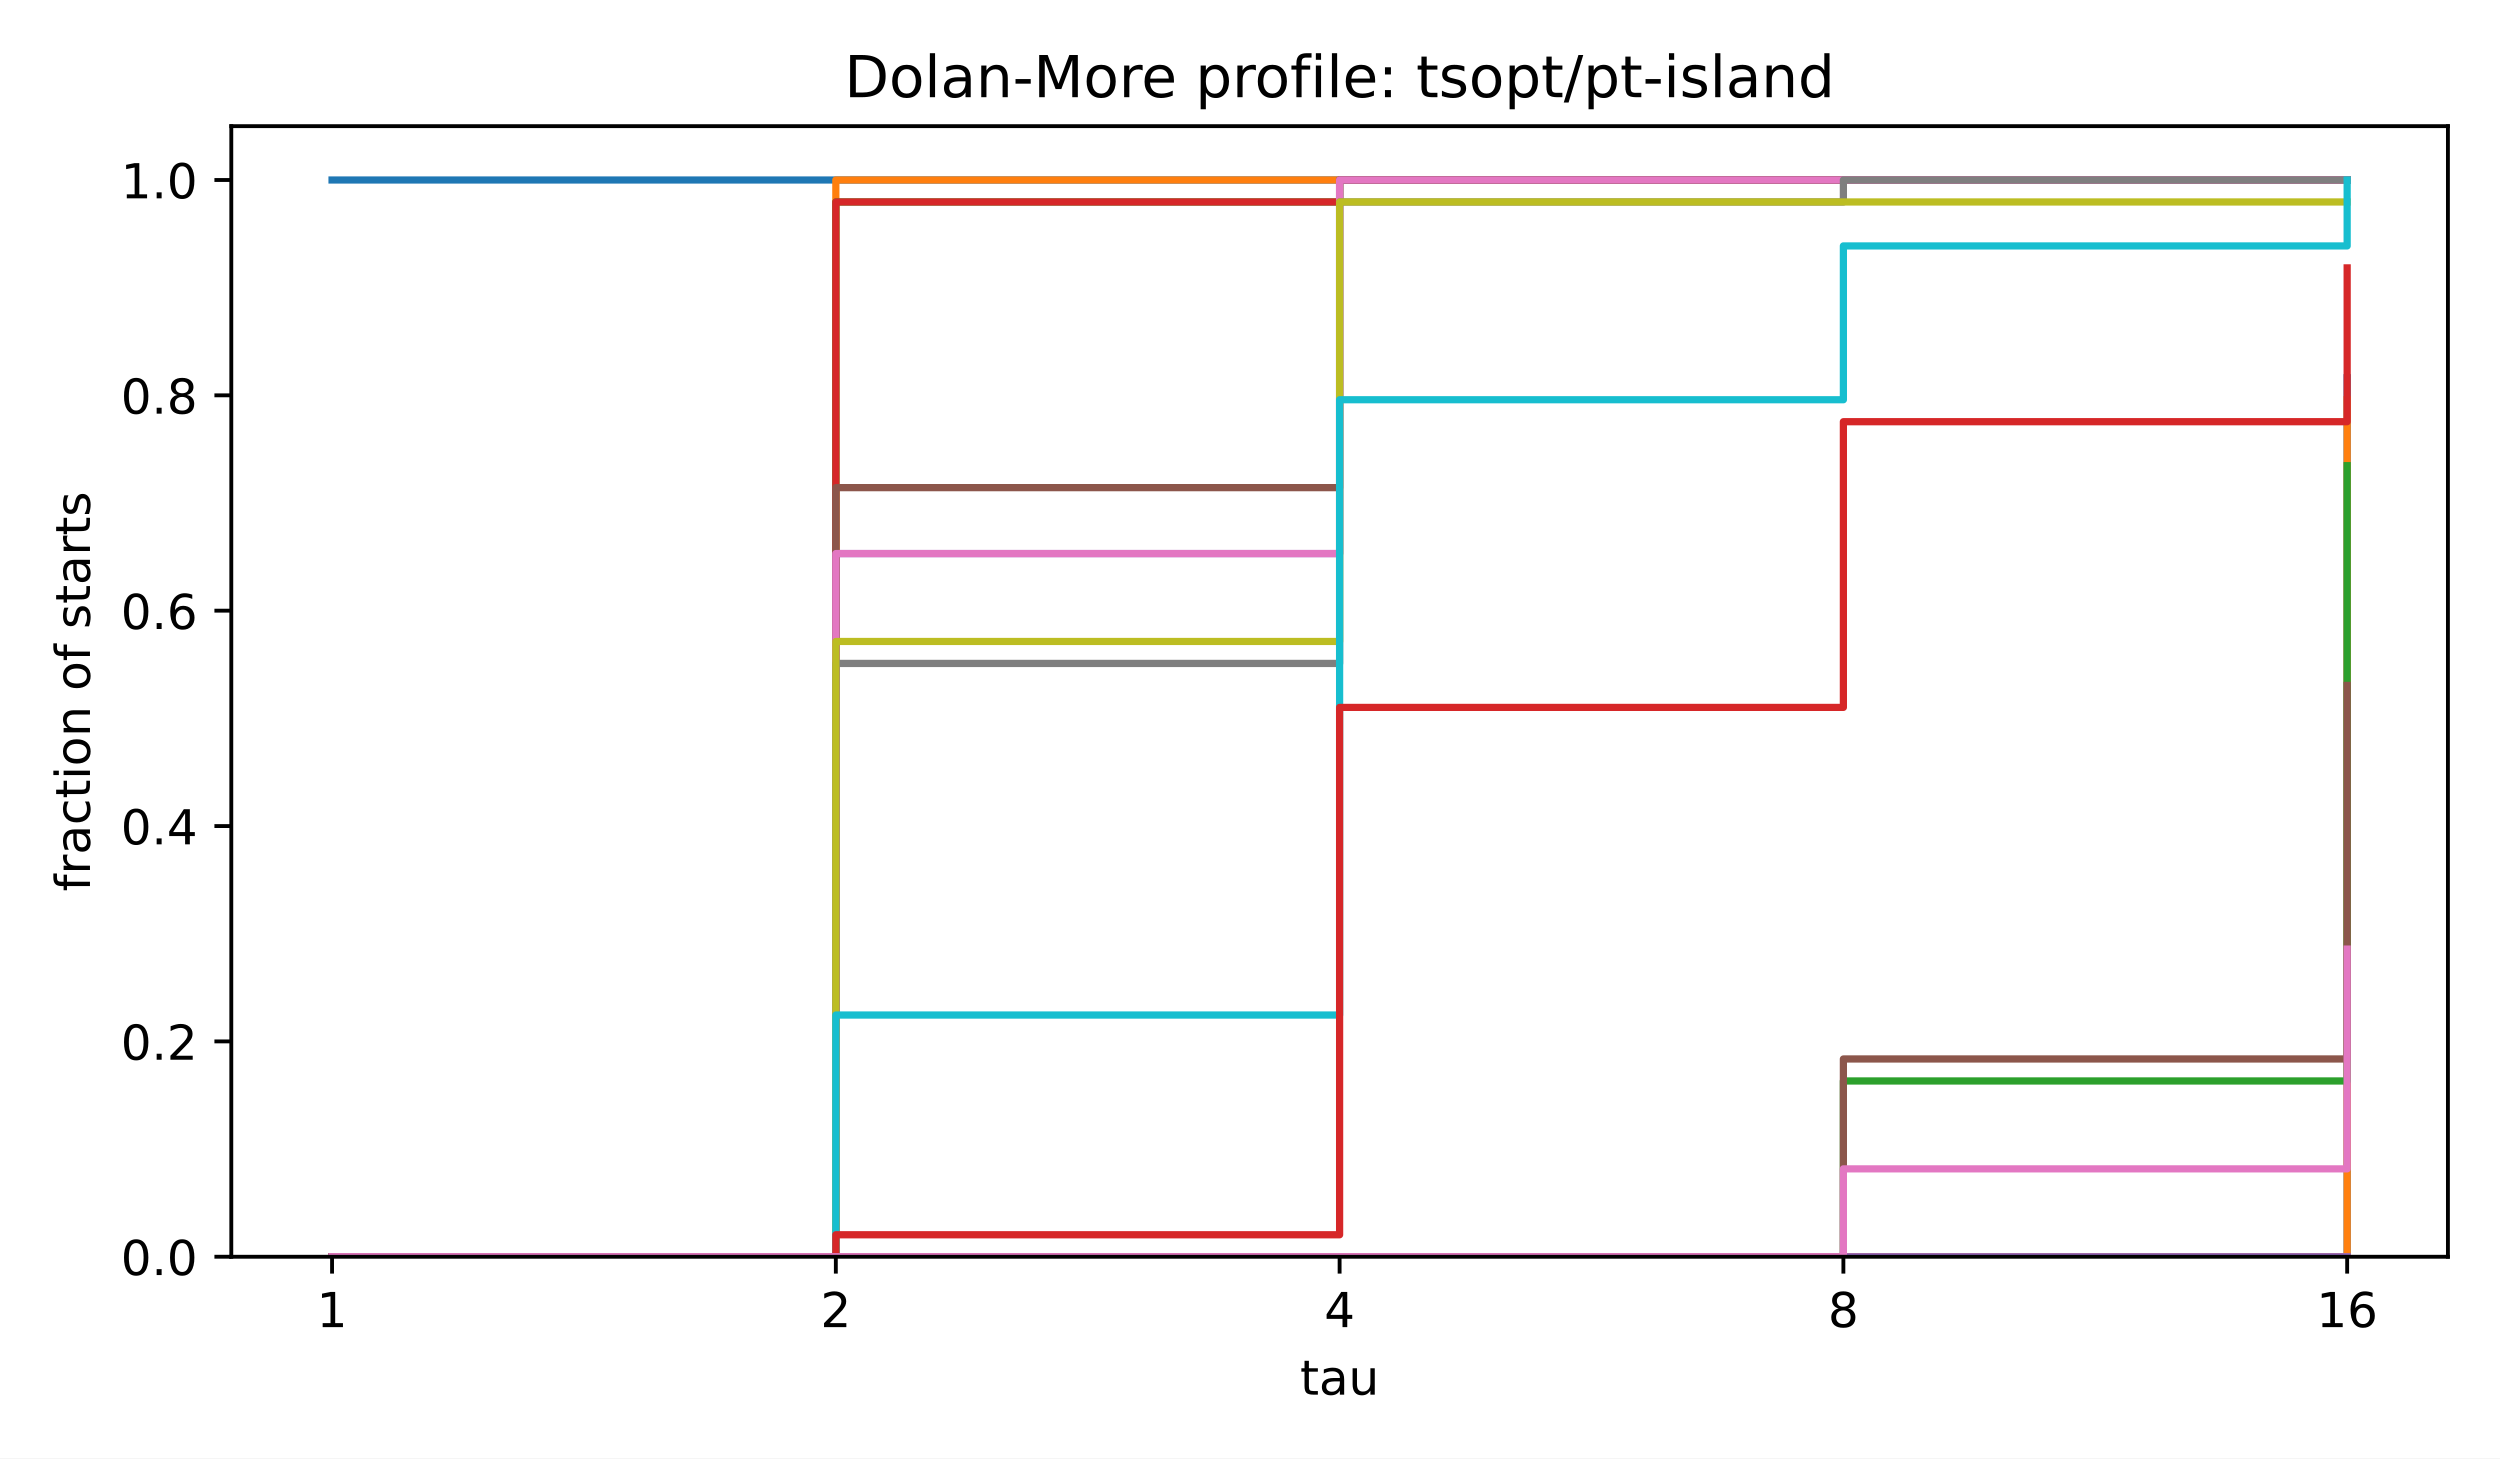
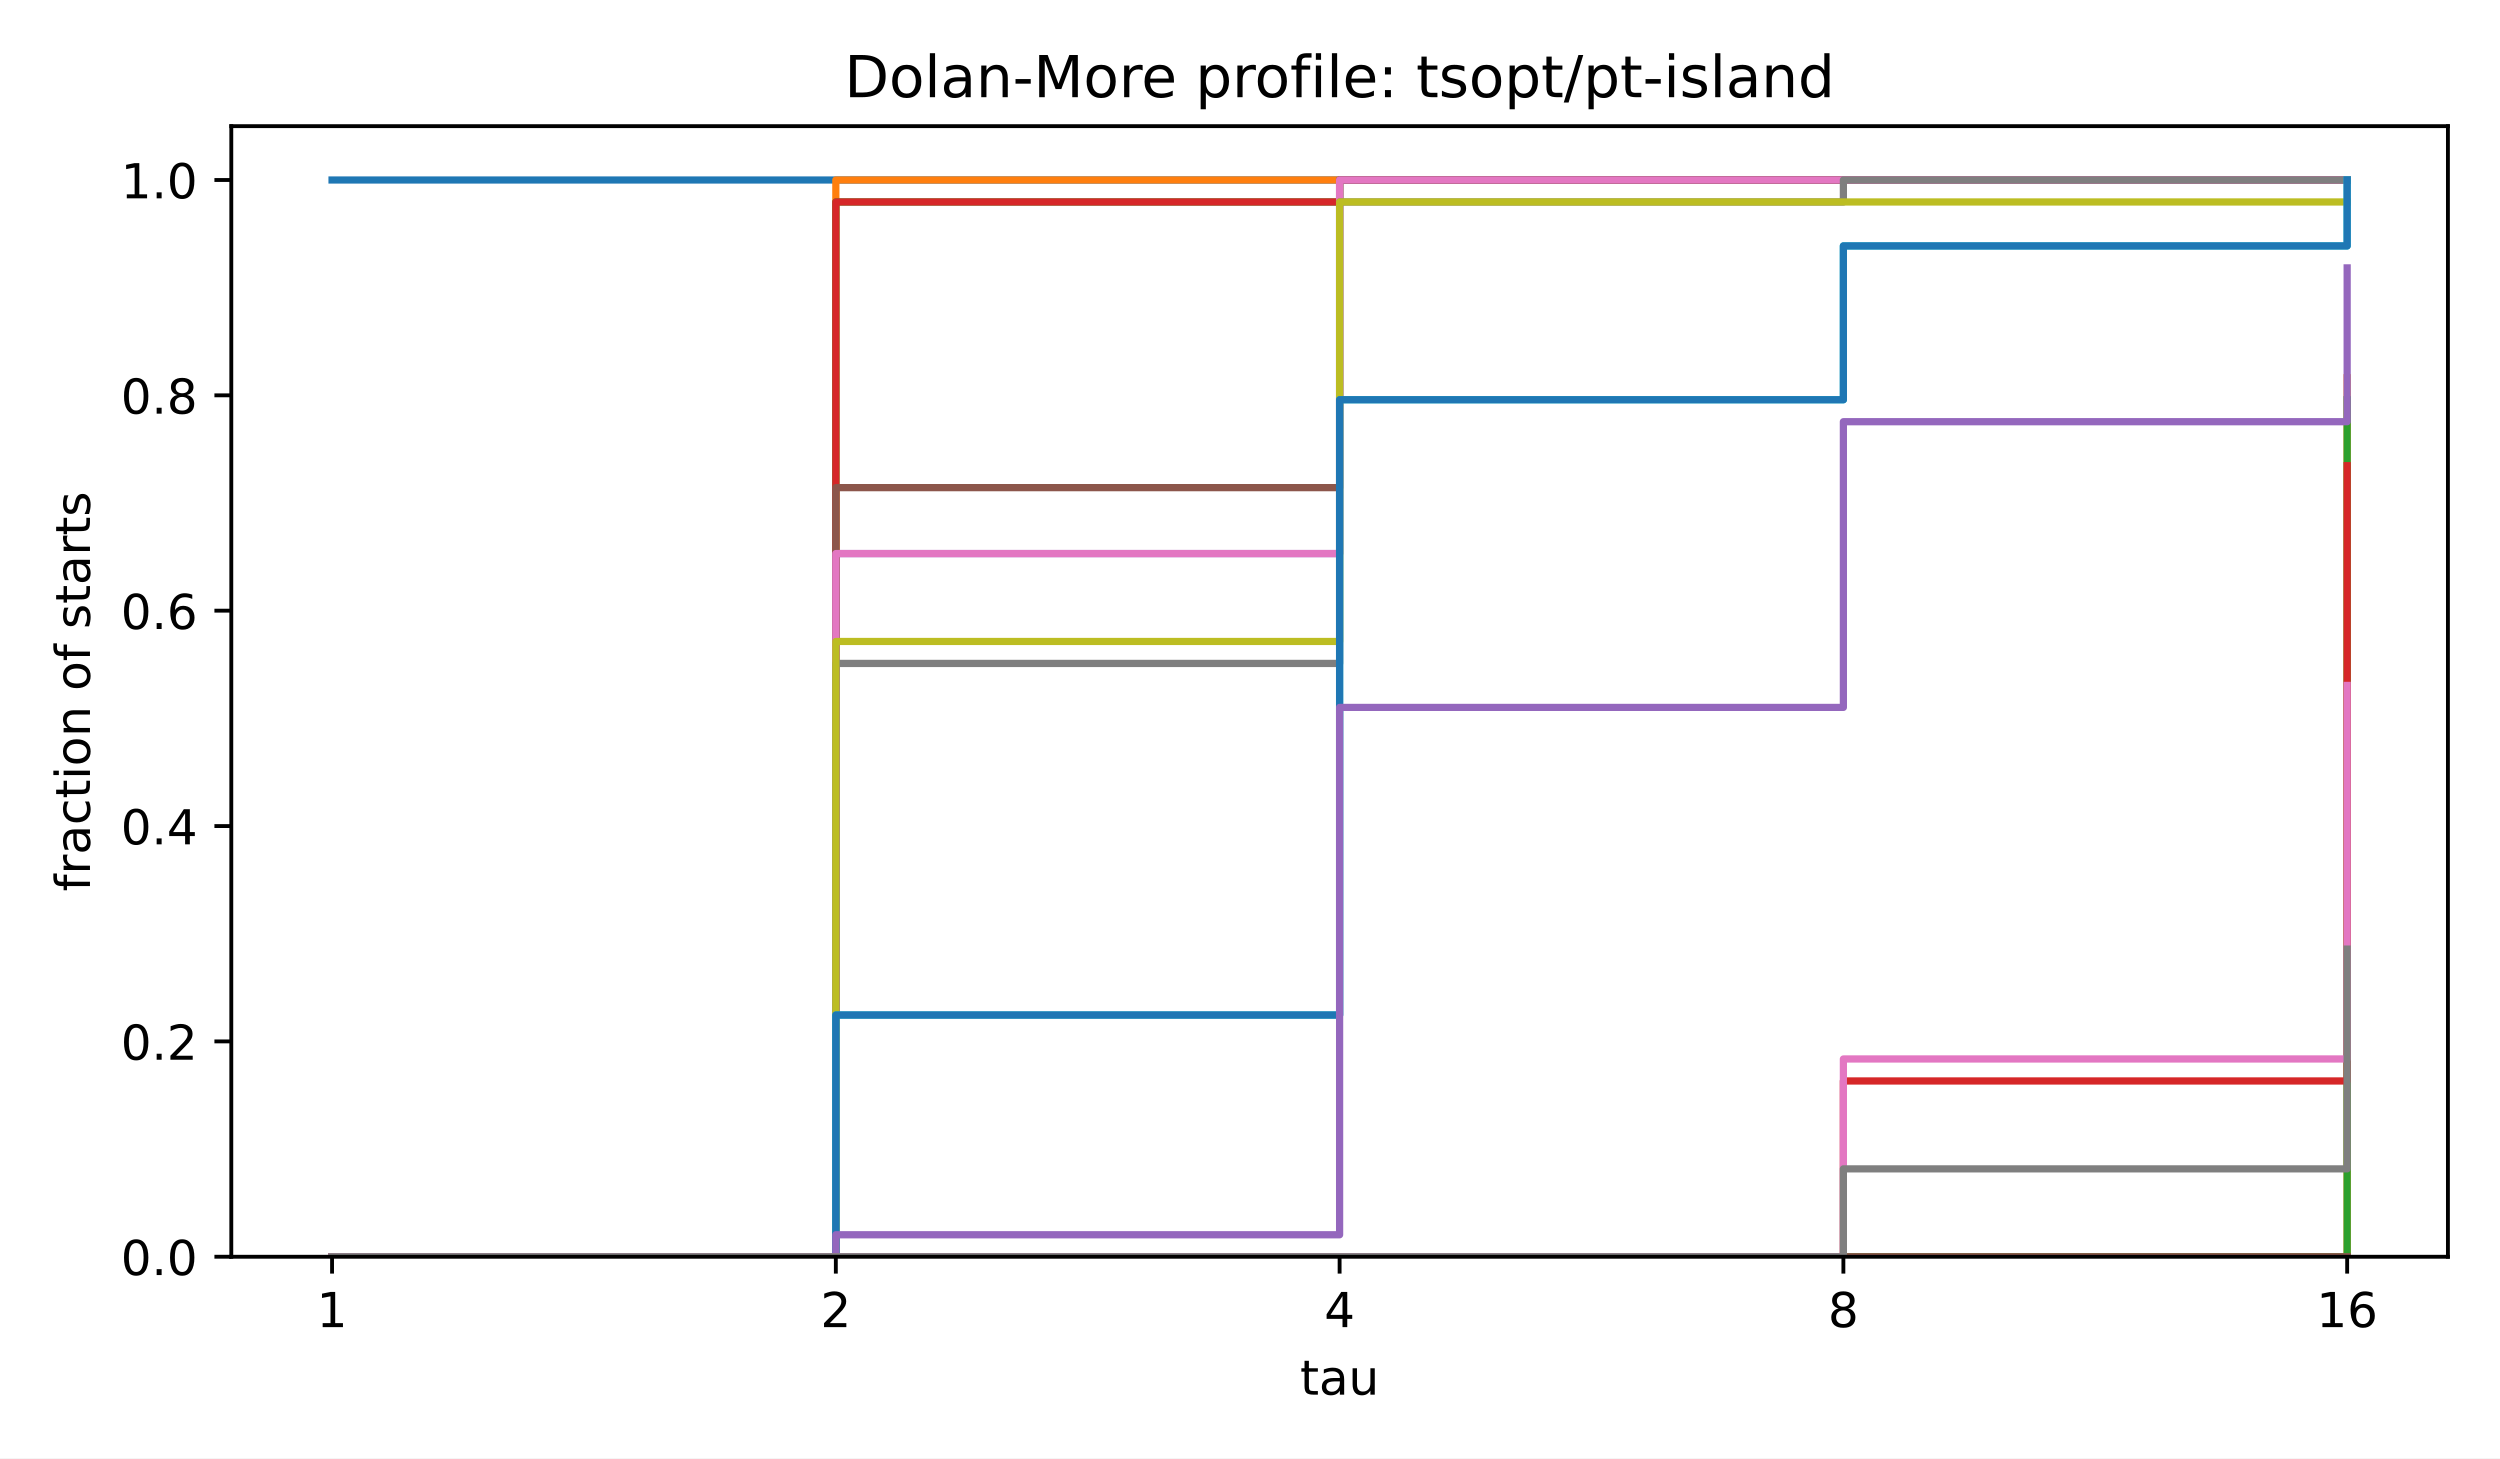
<svg xmlns="http://www.w3.org/2000/svg" xmlns:xlink="http://www.w3.org/1999/xlink" width="518.4pt" height="302.4pt" viewBox="0 0 518.4 302.4" version="1.1">
  <defs>
    <style type="text/css">*{stroke-linejoin: round; stroke-linecap: butt}</style>
  </defs>
  <g id="figure_1">
    <g id="patch_1">
      <path d="M 0 302.4  L 518.4 302.4  L 518.4 0  L 0 0  z " style="fill: #ffffff" />
    </g>
    <g id="axes_1">
      <g id="patch_2">
        <path d="M 47.962 260.6  L 507.6 260.6  L 507.6 26.16  L 47.962 26.16  z " style="fill: #ffffff" />
      </g>
      <g id="matplotlib.axis_1">
        <g id="xtick_1">
          <g id="line2d_1">
            <defs>
              <path id="m8ea4d47d77" d="M 0 0  L 0 3.5  " style="stroke: #000000; stroke-width: 0.8" />
            </defs>
            <g>
              <use xlink:href="#m8ea4d47d77" x="68.855" y="260.6" style="stroke: #000000; stroke-width: 0.8" />
            </g>
          </g>
          <g id="text_1">
            <text style="font-size: 10px; font-family: 'DejaVu Sans', 'Bitstream Vera Sans', 'Computer Modern Sans Serif', 'Lucida Grande', 'Verdana', 'Geneva', 'Lucid', 'Arial', 'Helvetica', 'Avant Garde', sans-serif; text-anchor: middle" x="68.855" y="275.198" transform="rotate(-0 68.85496 275.1977)">1</text>
          </g>
        </g>
        <g id="xtick_2">
          <g id="line2d_2">
            <g>
              <use xlink:href="#m8ea4d47d77" x="173.318" y="260.6" style="stroke: #000000; stroke-width: 0.8" />
            </g>
          </g>
          <g id="text_2">
            <text style="font-size: 10px; font-family: 'DejaVu Sans', 'Bitstream Vera Sans', 'Computer Modern Sans Serif', 'Lucida Grande', 'Verdana', 'Geneva', 'Lucid', 'Arial', 'Helvetica', 'Avant Garde', sans-serif; text-anchor: middle" x="173.318" y="275.198" transform="rotate(-0 173.3181 275.1977)">2</text>
          </g>
        </g>
        <g id="xtick_3">
          <g id="line2d_3">
            <g>
              <use xlink:href="#m8ea4d47d77" x="277.781" y="260.6" style="stroke: #000000; stroke-width: 0.8" />
            </g>
          </g>
          <g id="text_3">
            <text style="font-size: 10px; font-family: 'DejaVu Sans', 'Bitstream Vera Sans', 'Computer Modern Sans Serif', 'Lucida Grande', 'Verdana', 'Geneva', 'Lucid', 'Arial', 'Helvetica', 'Avant Garde', sans-serif; text-anchor: middle" x="277.781" y="275.198" transform="rotate(-0 277.7812 275.1977)">4</text>
          </g>
        </g>
        <g id="xtick_4">
          <g id="line2d_4">
            <g>
              <use xlink:href="#m8ea4d47d77" x="382.244" y="260.6" style="stroke: #000000; stroke-width: 0.8" />
            </g>
          </g>
          <g id="text_4">
            <text style="font-size: 10px; font-family: 'DejaVu Sans', 'Bitstream Vera Sans', 'Computer Modern Sans Serif', 'Lucida Grande', 'Verdana', 'Geneva', 'Lucid', 'Arial', 'Helvetica', 'Avant Garde', sans-serif; text-anchor: middle" x="382.244" y="275.198" transform="rotate(-0 382.2443 275.1977)">8</text>
          </g>
        </g>
        <g id="xtick_5">
          <g id="line2d_5">
            <g>
              <use xlink:href="#m8ea4d47d77" x="486.707" y="260.6" style="stroke: #000000; stroke-width: 0.8" />
            </g>
          </g>
          <g id="text_5">
            <text style="font-size: 10px; font-family: 'DejaVu Sans', 'Bitstream Vera Sans', 'Computer Modern Sans Serif', 'Lucida Grande', 'Verdana', 'Geneva', 'Lucid', 'Arial', 'Helvetica', 'Avant Garde', sans-serif; text-anchor: middle" x="486.707" y="275.198" transform="rotate(-0 486.7074 275.1977)">16</text>
          </g>
        </g>
        <g id="text_6">
          <text style="font-size: 10px; font-family: 'DejaVu Sans', 'Bitstream Vera Sans', 'Computer Modern Sans Serif', 'Lucida Grande', 'Verdana', 'Geneva', 'Lucid', 'Arial', 'Helvetica', 'Avant Garde', sans-serif; text-anchor: middle" x="277.781" y="289.198" transform="rotate(-0 277.7812 289.1977)">tau</text>
        </g>
      </g>
      <g id="matplotlib.axis_2">
        <g id="ytick_1">
          <g id="line2d_6">
            <defs>
              <path id="md659df78fa" d="M 0 0  L -3.5 0  " style="stroke: #000000; stroke-width: 0.8" />
            </defs>
            <g>
              <use xlink:href="#md659df78fa" x="47.962" y="260.6" style="stroke: #000000; stroke-width: 0.8" />
            </g>
          </g>
          <g id="text_7">
            <text style="font-size: 10px; font-family: 'DejaVu Sans', 'Bitstream Vera Sans', 'Computer Modern Sans Serif', 'Lucida Grande', 'Verdana', 'Geneva', 'Lucid', 'Arial', 'Helvetica', 'Avant Garde', sans-serif; text-anchor: end" x="40.962" y="264.399" transform="rotate(-0 40.96234 264.3988)">0.0</text>
          </g>
        </g>
        <g id="ytick_2">
          <g id="line2d_7">
            <g>
              <use xlink:href="#md659df78fa" x="47.962" y="215.945" style="stroke: #000000; stroke-width: 0.8" />
            </g>
          </g>
          <g id="text_8">
            <text style="font-size: 10px; font-family: 'DejaVu Sans', 'Bitstream Vera Sans', 'Computer Modern Sans Serif', 'Lucida Grande', 'Verdana', 'Geneva', 'Lucid', 'Arial', 'Helvetica', 'Avant Garde', sans-serif; text-anchor: end" x="40.962" y="219.744" transform="rotate(-0 40.96234 219.7436)">0.2</text>
          </g>
        </g>
        <g id="ytick_3">
          <g id="line2d_8">
            <g>
              <use xlink:href="#md659df78fa" x="47.962" y="171.29" style="stroke: #000000; stroke-width: 0.8" />
            </g>
          </g>
          <g id="text_9">
            <text style="font-size: 10px; font-family: 'DejaVu Sans', 'Bitstream Vera Sans', 'Computer Modern Sans Serif', 'Lucida Grande', 'Verdana', 'Geneva', 'Lucid', 'Arial', 'Helvetica', 'Avant Garde', sans-serif; text-anchor: end" x="40.962" y="175.088" transform="rotate(-0 40.96234 175.0884)">0.4</text>
          </g>
        </g>
        <g id="ytick_4">
          <g id="line2d_9">
            <g>
              <use xlink:href="#md659df78fa" x="47.962" y="126.634" style="stroke: #000000; stroke-width: 0.8" />
            </g>
          </g>
          <g id="text_10">
            <text style="font-size: 10px; font-family: 'DejaVu Sans', 'Bitstream Vera Sans', 'Computer Modern Sans Serif', 'Lucida Grande', 'Verdana', 'Geneva', 'Lucid', 'Arial', 'Helvetica', 'Avant Garde', sans-serif; text-anchor: end" x="40.962" y="130.433" transform="rotate(-0 40.96234 130.4331)">0.6</text>
          </g>
        </g>
        <g id="ytick_5">
          <g id="line2d_10">
            <g>
              <use xlink:href="#md659df78fa" x="47.962" y="81.979" style="stroke: #000000; stroke-width: 0.8" />
            </g>
          </g>
          <g id="text_11">
            <text style="font-size: 10px; font-family: 'DejaVu Sans', 'Bitstream Vera Sans', 'Computer Modern Sans Serif', 'Lucida Grande', 'Verdana', 'Geneva', 'Lucid', 'Arial', 'Helvetica', 'Avant Garde', sans-serif; text-anchor: end" x="40.962" y="85.778" transform="rotate(-0 40.96234 85.77788)">0.8</text>
          </g>
        </g>
        <g id="ytick_6">
          <g id="line2d_11">
            <g>
              <use xlink:href="#md659df78fa" x="47.962" y="37.324" style="stroke: #000000; stroke-width: 0.8" />
            </g>
          </g>
          <g id="text_12">
            <text style="font-size: 10px; font-family: 'DejaVu Sans', 'Bitstream Vera Sans', 'Computer Modern Sans Serif', 'Lucida Grande', 'Verdana', 'Geneva', 'Lucid', 'Arial', 'Helvetica', 'Avant Garde', sans-serif; text-anchor: end" x="40.962" y="41.123" transform="rotate(-0 40.96234 41.12264)">1.0</text>
          </g>
        </g>
        <g id="text_13">
          <text style="font-size: 10px; font-family: 'DejaVu Sans', 'Bitstream Vera Sans', 'Computer Modern Sans Serif', 'Lucida Grande', 'Verdana', 'Geneva', 'Lucid', 'Arial', 'Helvetica', 'Avant Garde', sans-serif; text-anchor: middle" x="18.657" y="143.38" transform="rotate(-90 18.65687 143.38)">fraction of starts</text>
        </g>
      </g>
      <g id="line2d_12">
        <path d="M 68.855 37.324  L 173.318 37.324  L 173.318 37.324  L 277.781 37.324  L 277.781 37.324  L 382.244 37.324  L 382.244 37.324  L 486.707 37.324  L 486.707 37.324  " clip-path="url(#p4e380cea4b)" style="fill: none; stroke: #1f77b4; stroke-width: 1.5; stroke-linecap: square" />
      </g>
      <g id="line2d_13">
        <path d="M 68.855 260.6  L 173.318 260.6  L 173.318 37.324  L 277.781 37.324  L 277.781 37.324  L 382.244 37.324  L 382.244 37.324  L 486.707 37.324  L 486.707 37.324  " clip-path="url(#p4e380cea4b)" style="fill: none; stroke: #ff7f0e; stroke-width: 1.5; stroke-linecap: square" />
      </g>
      <g id="line2d_14">
        <path d="M 68.855 260.6  L 173.318 260.6  L 173.318 41.88  L 277.781 41.88  L 277.781 37.324  L 382.244 37.324  L 382.244 37.324  L 486.707 37.324  L 486.707 37.324  " clip-path="url(#p4e380cea4b)" style="fill: none; stroke: #2ca02c; stroke-width: 1.5; stroke-linecap: square" />
      </g>
      <g id="line2d_15">
        <path d="M 68.855 260.6  L 173.318 260.6  L 173.318 41.88  L 277.781 41.88  L 277.781 37.324  L 382.244 37.324  L 382.244 37.324  L 486.707 37.324  L 486.707 37.324  " clip-path="url(#p4e380cea4b)" style="fill: none; stroke: #d62728; stroke-width: 1.5; stroke-linecap: square" />
      </g>
      <g id="line2d_16">
        <path d="M 68.855 260.6  L 173.318 260.6  L 173.318 114.787  L 277.781 114.787  L 277.781 37.324  L 382.244 37.324  L 382.244 37.324  L 486.707 37.324  L 486.707 37.324  " clip-path="url(#p4e380cea4b)" style="fill: none; stroke: #9467bd; stroke-width: 1.5; stroke-linecap: square" />
      </g>
      <g id="line2d_17">
        <path d="M 68.855 260.6  L 173.318 260.6  L 173.318 101.117  L 277.781 101.117  L 277.781 37.324  L 382.244 37.324  L 382.244 37.324  L 486.707 37.324  L 486.707 37.324  " clip-path="url(#p4e380cea4b)" style="fill: none; stroke: #8c564b; stroke-width: 1.5; stroke-linecap: square" />
      </g>
      <g id="line2d_18">
        <path d="M 68.855 260.6  L 173.318 260.6  L 173.318 114.787  L 277.781 114.787  L 277.781 37.324  L 382.244 37.324  L 382.244 37.324  L 486.707 37.324  L 486.707 37.324  " clip-path="url(#p4e380cea4b)" style="fill: none; stroke: #e377c2; stroke-width: 1.5; stroke-linecap: square" />
      </g>
      <g id="line2d_19">
        <path d="M 68.855 260.6  L 173.318 260.6  L 173.318 137.57  L 277.781 137.57  L 277.781 41.88  L 382.244 41.88  L 382.244 37.324  L 486.707 37.324  L 486.707 37.324  " clip-path="url(#p4e380cea4b)" style="fill: none; stroke: #7f7f7f; stroke-width: 1.5; stroke-linecap: square" />
      </g>
      <g id="line2d_20">
        <path d="M 68.855 260.6  L 173.318 260.6  L 173.318 133.014  L 277.781 133.014  L 277.781 41.88  L 382.244 41.88  L 382.244 41.88  L 486.707 41.88  L 486.707 41.88  " clip-path="url(#p4e380cea4b)" style="fill: none; stroke: #bcbd22; stroke-width: 1.5; stroke-linecap: square" />
      </g>
      <g id="line2d_21">
        <path d="M 68.855 260.6  L 173.318 260.6  L 173.318 210.477  L 277.781 210.477  L 277.781 82.89  L 382.244 82.89  L 382.244 50.994  L 486.707 50.994  L 486.707 37.324  " clip-path="url(#p4e380cea4b)" style="fill: none; stroke: #17becf; stroke-width: 1.5; stroke-linecap: square" />
      </g>
      <g id="line2d_22">
-         <path d="M 68.855 260.6  L 173.318 260.6  L 173.318 260.6  L 277.781 260.6  L 277.781 260.6  L 382.244 260.6  L 382.244 260.6  L 486.707 260.6  L 486.707 78.334  " clip-path="url(#p4e380cea4b)" style="fill: none; stroke: #1f77b4; stroke-width: 1.5; stroke-linecap: square" />
+         <path d="M 68.855 260.6  L 173.318 260.6  L 173.318 210.477  L 277.781 210.477  L 277.781 82.89  L 382.244 82.89  L 382.244 50.994  L 486.707 50.994  L 486.707 37.324  " clip-path="url(#p4e380cea4b)" style="fill: none; stroke: #1f77b4; stroke-width: 1.5; stroke-linecap: square" />
      </g>
      <g id="line2d_23">
-         <path d="M 68.855 260.6  L 173.318 260.6  L 173.318 260.6  L 277.781 260.6  L 277.781 260.6  L 382.244 260.6  L 382.244 260.6  L 486.707 260.6  L 486.707 82.89  " clip-path="url(#p4e380cea4b)" style="fill: none; stroke: #ff7f0e; stroke-width: 1.5; stroke-linecap: square" />
+         <path d="M 68.855 260.6  L 173.318 260.6  L 173.318 260.6  L 277.781 260.6  L 277.781 260.6  L 382.244 260.6  L 382.244 260.6  L 486.707 260.6  L 486.707 78.334  " clip-path="url(#p4e380cea4b)" style="fill: none; stroke: #ff7f0e; stroke-width: 1.5; stroke-linecap: square" />
      </g>
      <g id="line2d_24">
-         <path d="M 68.855 260.6  L 173.318 260.6  L 173.318 260.6  L 277.781 260.6  L 277.781 260.6  L 382.244 260.6  L 382.244 224.147  L 486.707 224.147  L 486.707 96.56  " clip-path="url(#p4e380cea4b)" style="fill: none; stroke: #2ca02c; stroke-width: 1.5; stroke-linecap: square" />
+         <path d="M 68.855 260.6  L 173.318 260.6  L 173.318 260.6  L 277.781 260.6  L 277.781 260.6  L 382.244 260.6  L 382.244 260.6  L 486.707 260.6  L 486.707 82.89  " clip-path="url(#p4e380cea4b)" style="fill: none; stroke: #2ca02c; stroke-width: 1.5; stroke-linecap: square" />
      </g>
      <g id="line2d_25">
-         <path d="M 68.855 260.6  L 173.318 260.6  L 173.318 256.043  L 277.781 256.043  L 277.781 146.684  L 382.244 146.684  L 382.244 87.447  L 486.707 87.447  L 486.707 55.55  " clip-path="url(#p4e380cea4b)" style="fill: none; stroke: #d62728; stroke-width: 1.5; stroke-linecap: square" />
+         <path d="M 68.855 260.6  L 173.318 260.6  L 173.318 260.6  L 277.781 260.6  L 277.781 260.6  L 382.244 260.6  L 382.244 224.147  L 486.707 224.147  L 486.707 96.56  " clip-path="url(#p4e380cea4b)" style="fill: none; stroke: #d62728; stroke-width: 1.5; stroke-linecap: square" />
      </g>
      <g id="line2d_26">
-         <path d="M 68.855 260.6  L 173.318 260.6  L 173.318 260.6  L 277.781 260.6  L 277.781 260.6  L 382.244 260.6  L 382.244 260.6  L 486.707 260.6  L 486.707 260.6  " clip-path="url(#p4e380cea4b)" style="fill: none; stroke: #9467bd; stroke-width: 1.5; stroke-linecap: square" />
+         <path d="M 68.855 260.6  L 173.318 260.6  L 173.318 256.043  L 277.781 256.043  L 277.781 146.684  L 382.244 146.684  L 382.244 87.447  L 486.707 87.447  L 486.707 55.55  " clip-path="url(#p4e380cea4b)" style="fill: none; stroke: #9467bd; stroke-width: 1.5; stroke-linecap: square" />
      </g>
      <g id="line2d_27">
-         <path d="M 68.855 260.6  L 173.318 260.6  L 173.318 260.6  L 277.781 260.6  L 277.781 260.6  L 382.244 260.6  L 382.244 219.59  L 486.707 219.59  L 486.707 142.127  " clip-path="url(#p4e380cea4b)" style="fill: none; stroke: #8c564b; stroke-width: 1.5; stroke-linecap: square" />
+         <path d="M 68.855 260.6  L 173.318 260.6  L 173.318 260.6  L 277.781 260.6  L 277.781 260.6  L 382.244 260.6  L 382.244 260.6  L 486.707 260.6  L 486.707 260.6  " clip-path="url(#p4e380cea4b)" style="fill: none; stroke: #8c564b; stroke-width: 1.5; stroke-linecap: square" />
      </g>
      <g id="line2d_28">
-         <path d="M 68.855 260.6  L 173.318 260.6  L 173.318 260.6  L 277.781 260.6  L 277.781 260.6  L 382.244 260.6  L 382.244 242.373  L 486.707 242.373  L 486.707 196.807  " clip-path="url(#p4e380cea4b)" style="fill: none; stroke: #e377c2; stroke-width: 1.5; stroke-linecap: square" />
+         <path d="M 68.855 260.6  L 173.318 260.6  L 173.318 260.6  L 277.781 260.6  L 277.781 260.6  L 382.244 260.6  L 382.244 219.59  L 486.707 219.59  L 486.707 142.127  " clip-path="url(#p4e380cea4b)" style="fill: none; stroke: #e377c2; stroke-width: 1.5; stroke-linecap: square" />
+       </g>
+       <g id="line2d_29">
+         <path d="M 68.855 260.6  L 173.318 260.6  L 173.318 260.6  L 277.781 260.6  L 277.781 260.6  L 382.244 260.6  L 382.244 242.373  L 486.707 242.373  L 486.707 196.807  " clip-path="url(#p4e380cea4b)" style="fill: none; stroke: #7f7f7f; stroke-width: 1.5; stroke-linecap: square" />
      </g>
      <g id="patch_3">
        <path d="M 47.962 260.6  L 47.962 26.16  " style="fill: none; stroke: #000000; stroke-width: 0.8; stroke-linejoin: miter; stroke-linecap: square" />
      </g>
      <g id="patch_4">
        <path d="M 507.6 260.6  L 507.6 26.16  " style="fill: none; stroke: #000000; stroke-width: 0.8; stroke-linejoin: miter; stroke-linecap: square" />
      </g>
      <g id="patch_5">
        <path d="M 47.962 260.6  L 507.6 260.6  " style="fill: none; stroke: #000000; stroke-width: 0.8; stroke-linejoin: miter; stroke-linecap: square" />
      </g>
      <g id="patch_6">
        <path d="M 47.962 26.16  L 507.6 26.16  " style="fill: none; stroke: #000000; stroke-width: 0.8; stroke-linejoin: miter; stroke-linecap: square" />
      </g>
      <g id="text_14">
        <text style="font-size: 12px; font-family: 'DejaVu Sans', 'Bitstream Vera Sans', 'Computer Modern Sans Serif', 'Lucida Grande', 'Verdana', 'Geneva', 'Lucid', 'Arial', 'Helvetica', 'Avant Garde', sans-serif; text-anchor: middle" x="277.781" y="20.16" transform="rotate(-0 277.7812 20.16)">Dolan-More profile: tsopt/pt-island</text>
      </g>
    </g>
  </g>
  <defs>
    <clipPath id="p4e380cea4b">
      <rect x="47.962" y="26.16" width="459.638" height="234.44" />
    </clipPath>
  </defs>
</svg>
